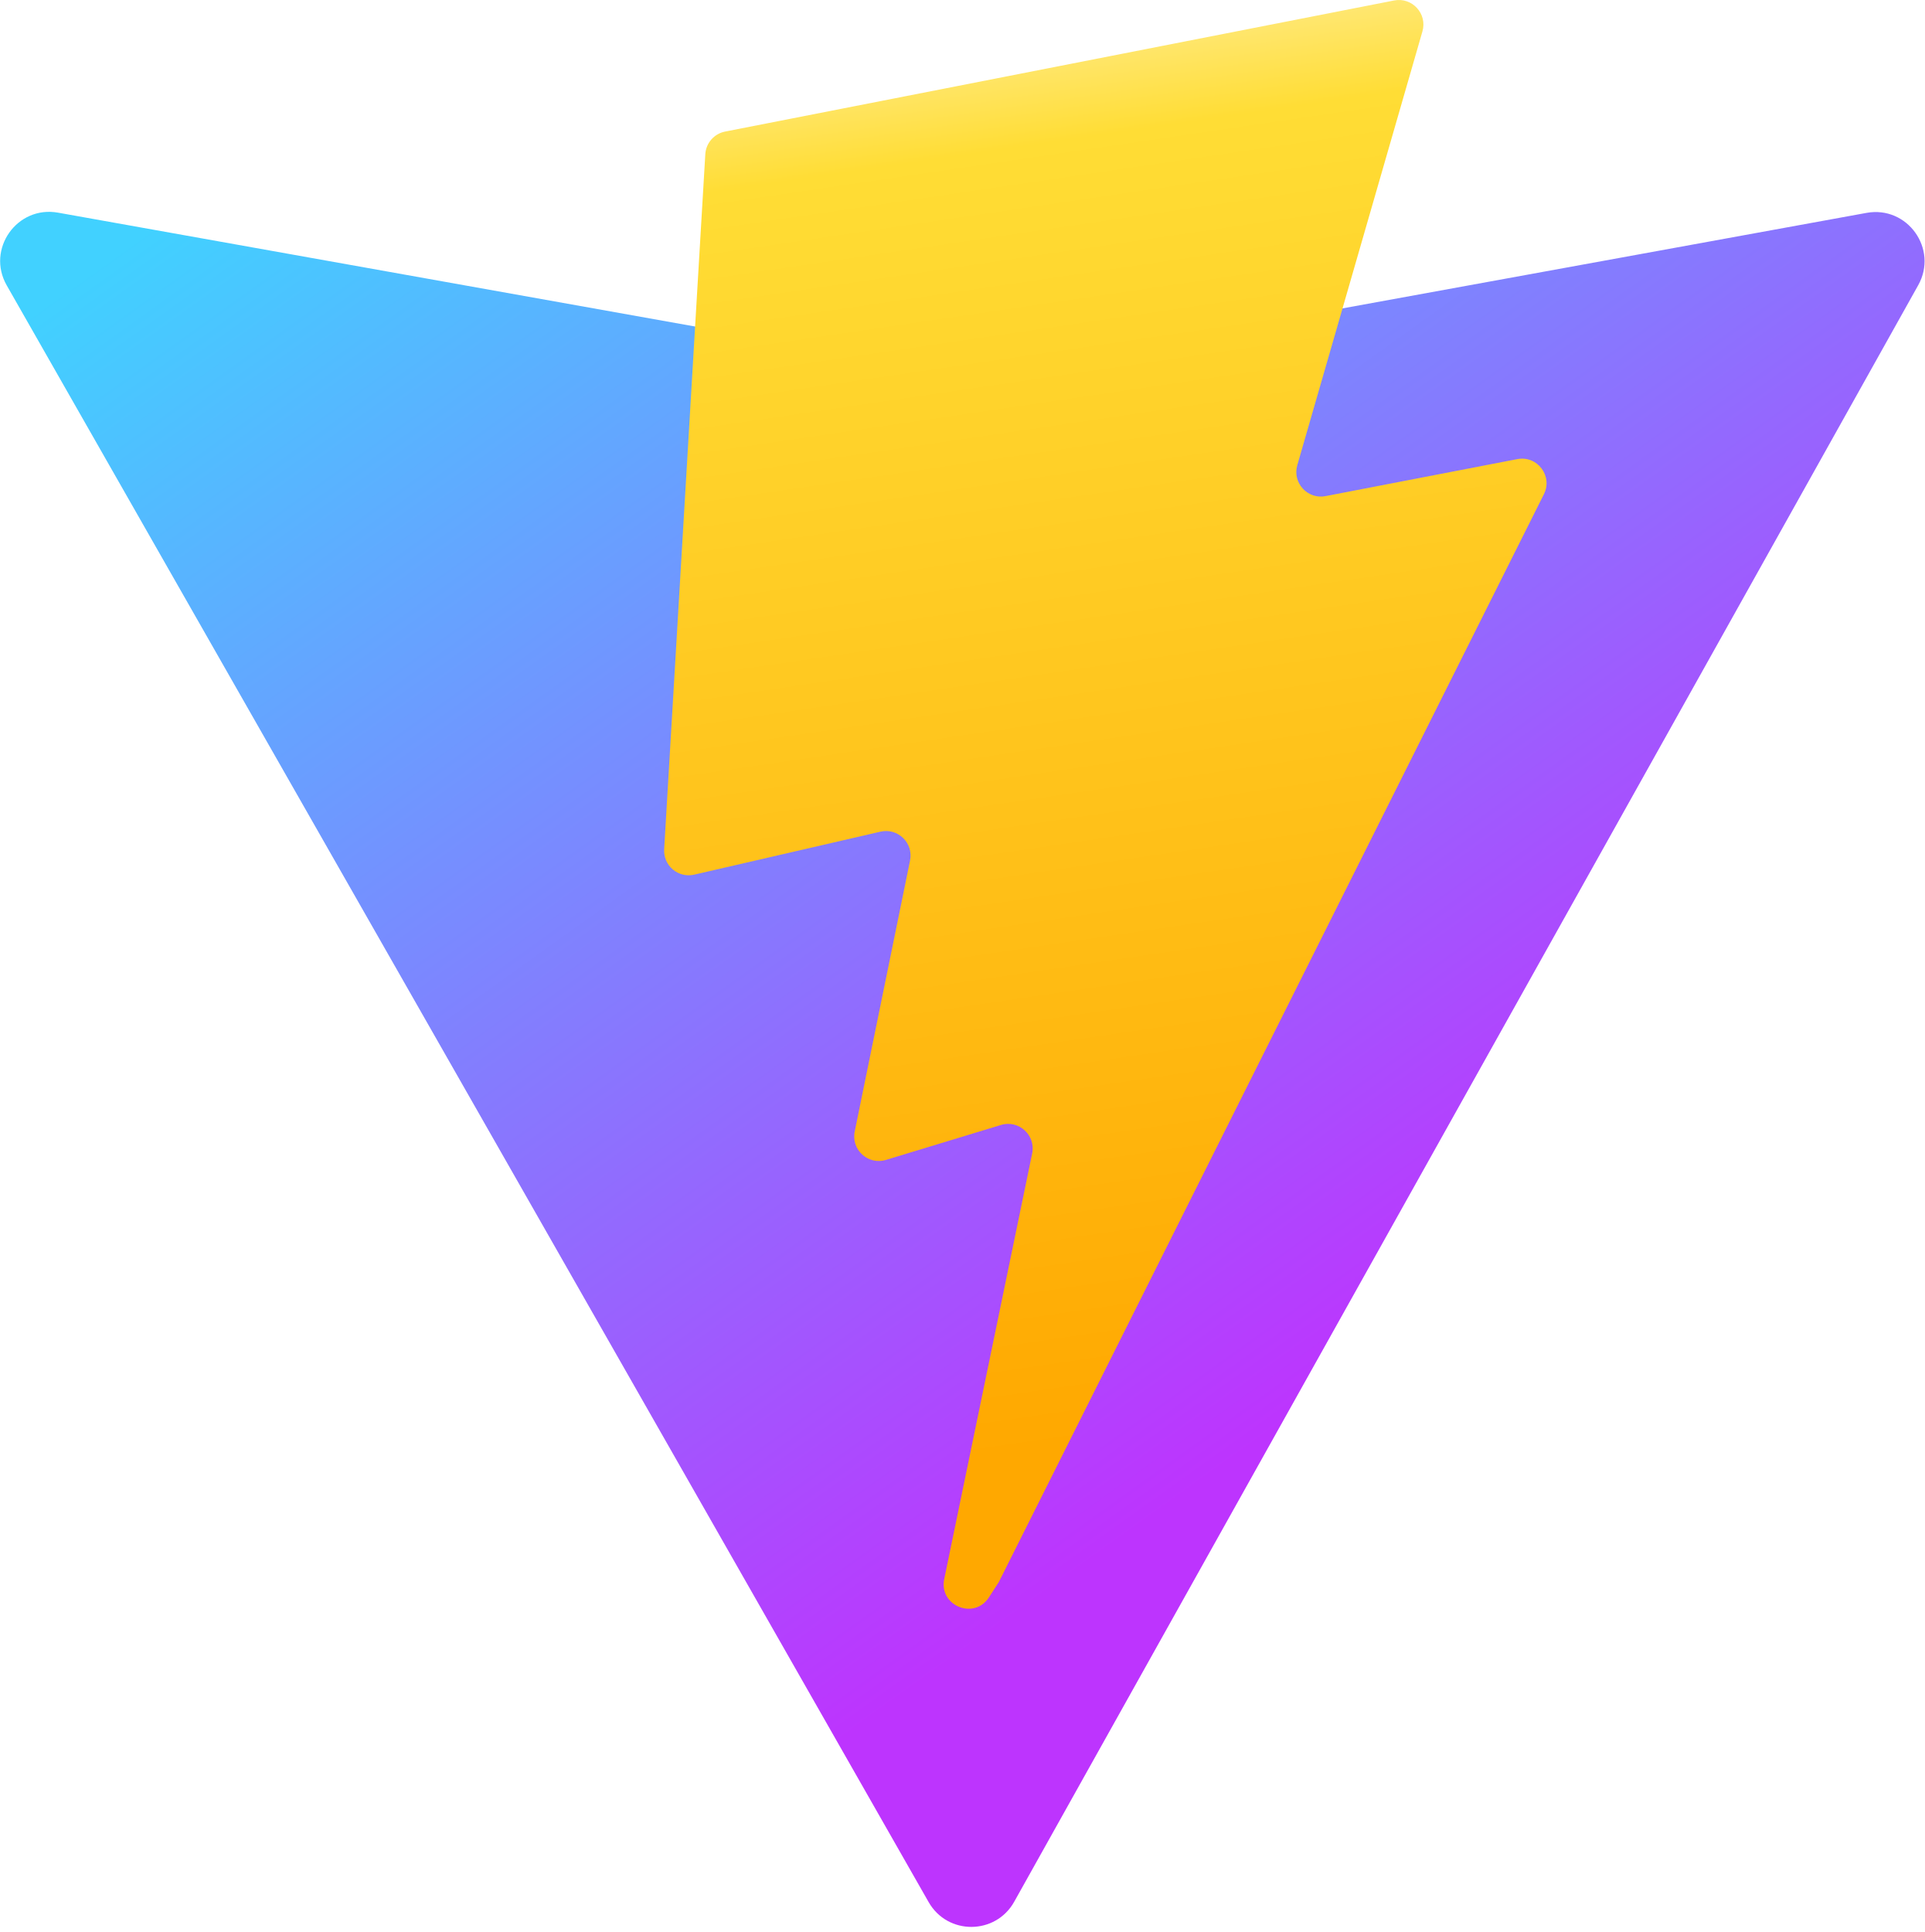
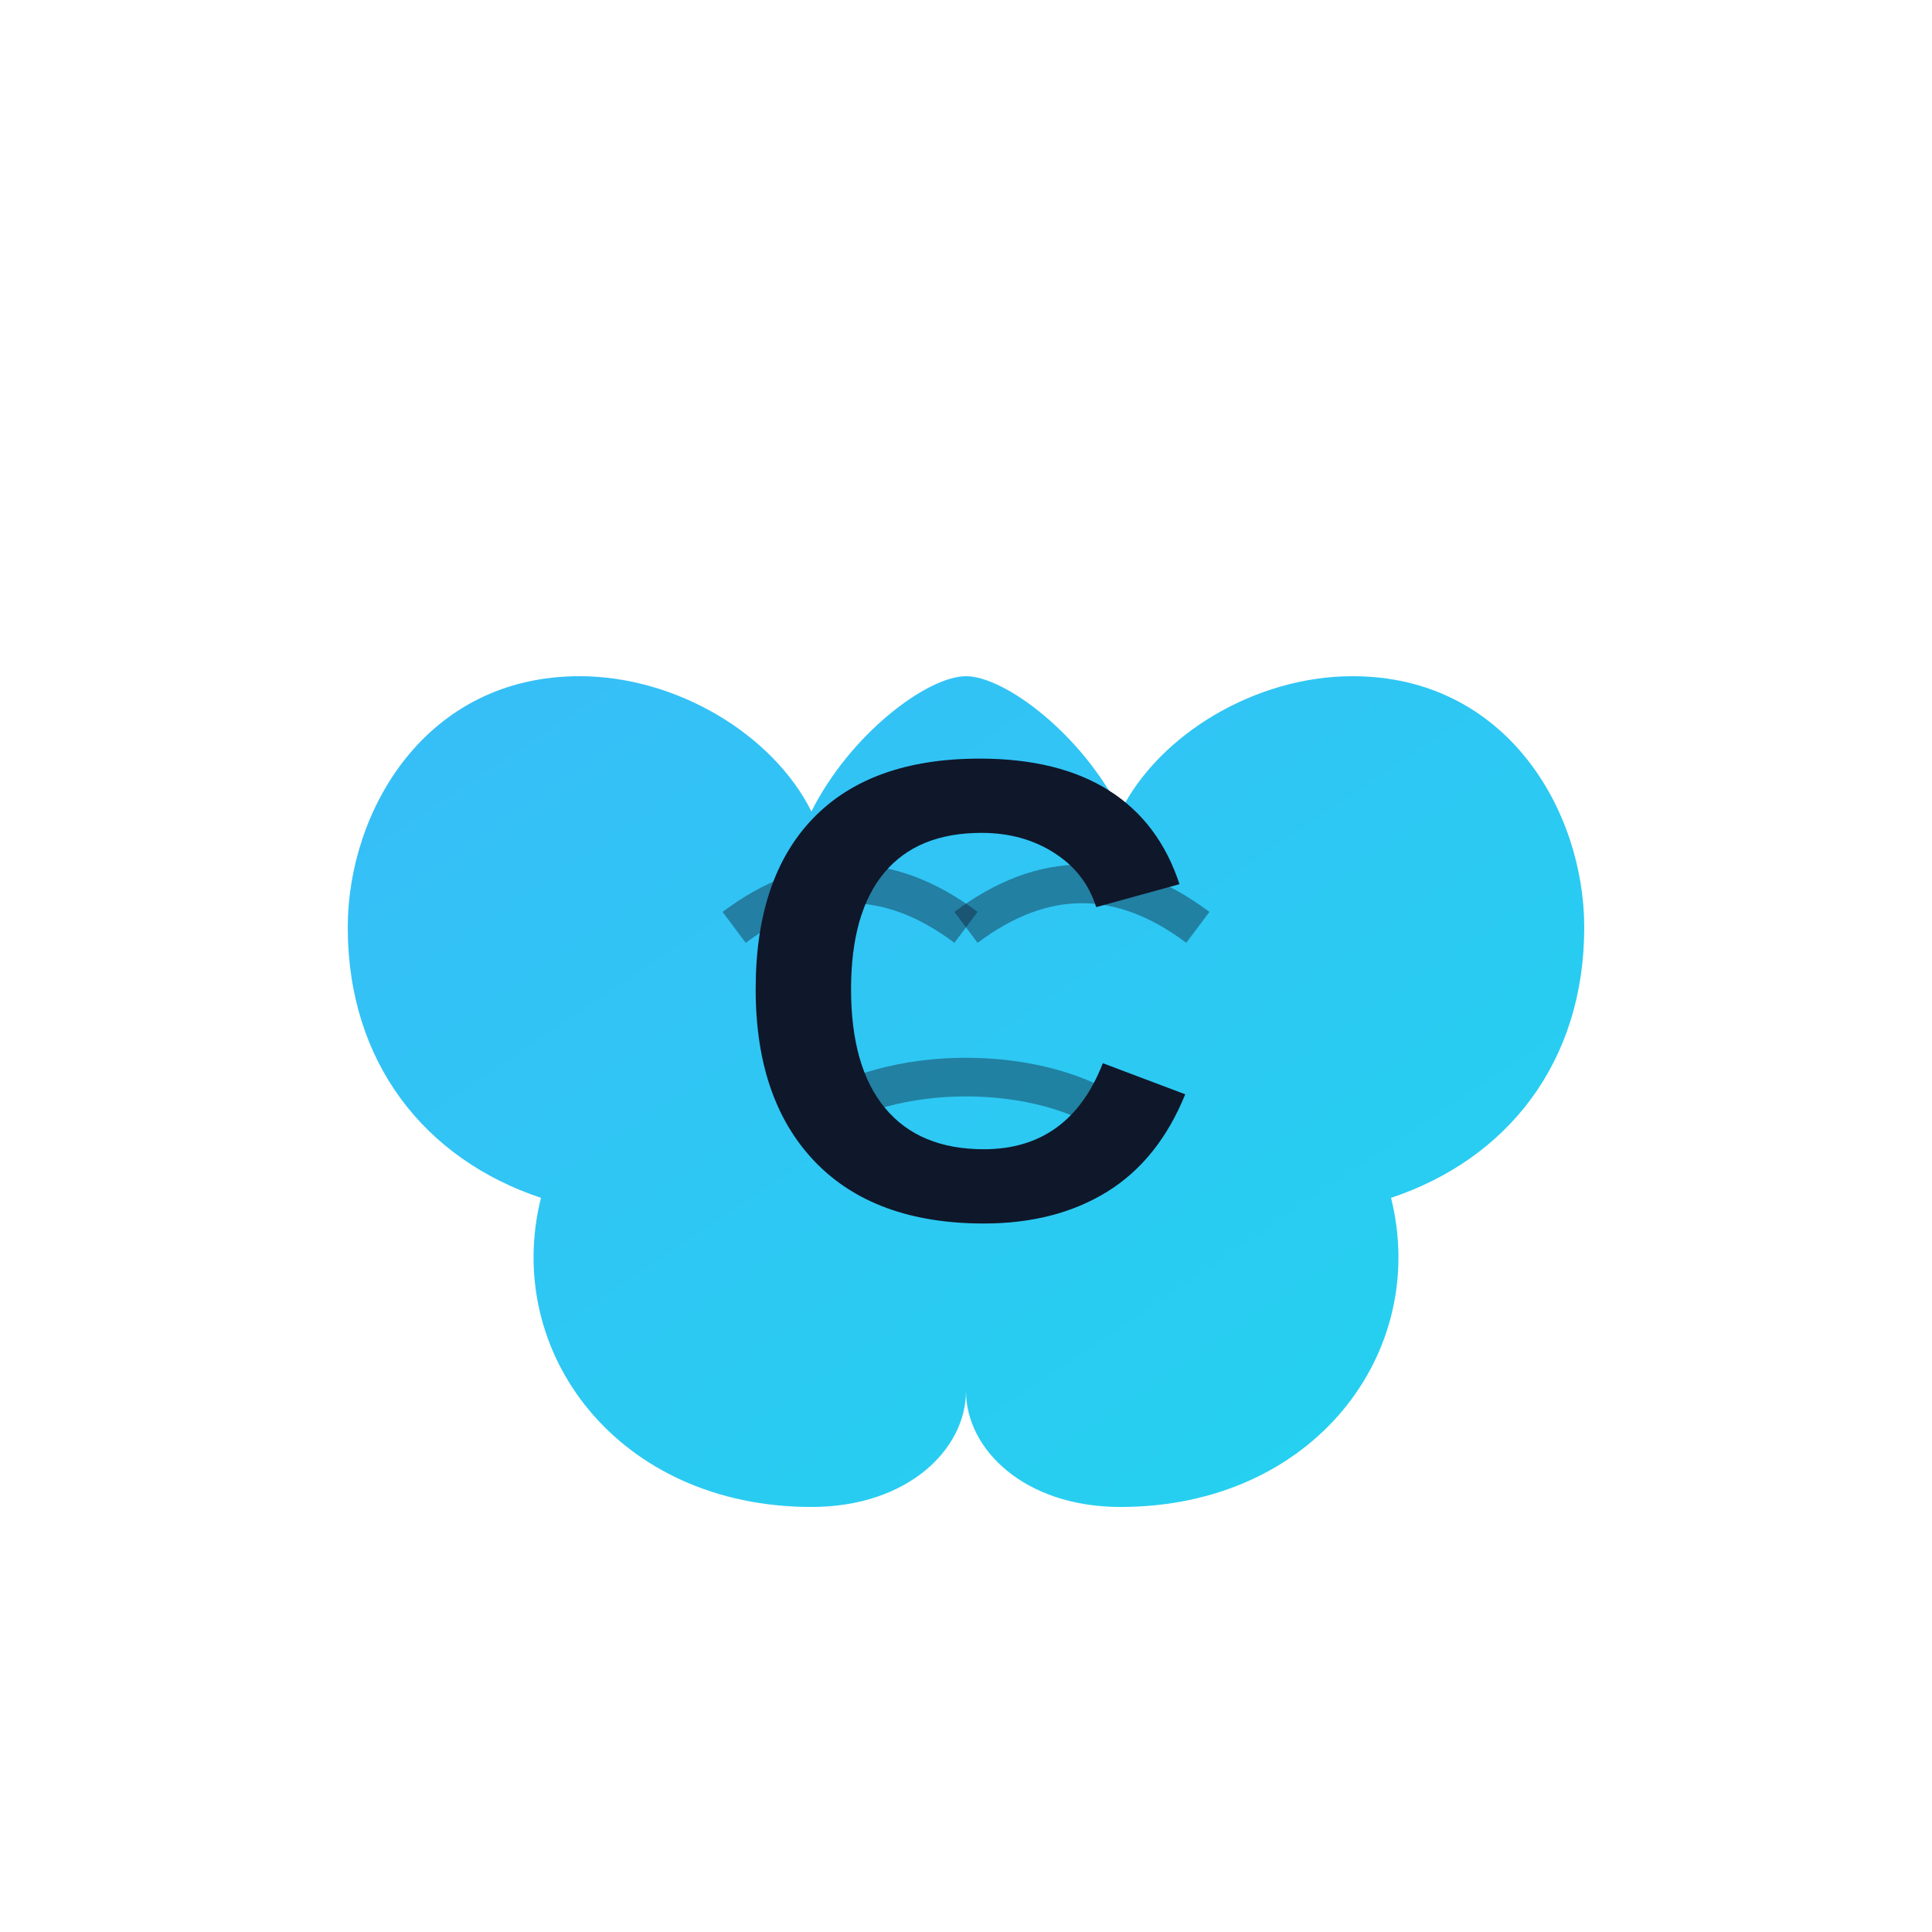
- <svg xmlns="http://www.w3.org/2000/svg" aria-hidden="true" role="img" class="iconify iconify--logos" width="31.88" height="32" preserveAspectRatio="xMidYMid meet" viewBox="0 0 256 257">
+ <svg xmlns="http://www.w3.org/2000/svg" viewBox="0 0 100 100">
  <defs>
-     <linearGradient id="IconifyId1813088fe1fbc01fb466" x1="-.828%" x2="57.636%" y1="7.652%" y2="78.411%">
-       <stop offset="0%" stop-color="#41D1FF" />
-       <stop offset="100%" stop-color="#BD34FE" />
-     </linearGradient>
-     <linearGradient id="IconifyId1813088fe1fbc01fb467" x1="43.376%" x2="50.316%" y1="2.242%" y2="89.03%">
-       <stop offset="0%" stop-color="#FFEA83" />
-       <stop offset="8.333%" stop-color="#FFDD35" />
-       <stop offset="100%" stop-color="#FFA800" />
+     <linearGradient id="brainGrad" x1="0%" y1="0%" x2="100%" y2="100%">
+       <stop offset="0%" stop-color="#38BDF8" />
+       <stop offset="100%" stop-color="#22D3EE" />
    </linearGradient>
  </defs>
-   <path fill="url(#IconifyId1813088fe1fbc01fb466)" d="M255.153 37.938L134.897 252.976c-2.483 4.44-8.862 4.466-11.382.048L.875 37.958c-2.746-4.814 1.371-10.646 6.827-9.67l120.385 21.517a6.537 6.537 0 0 0 2.322-.004l117.867-21.483c5.438-.991 9.574 4.796 6.877 9.62Z" />
-   <path fill="url(#IconifyId1813088fe1fbc01fb467)" d="M185.432.063L96.44 17.501a3.268 3.268 0 0 0-2.634 3.014l-5.474 92.456a3.268 3.268 0 0 0 3.997 3.378l24.777-5.718c2.318-.535 4.413 1.507 3.936 3.838l-7.361 36.047c-.495 2.426 1.782 4.5 4.151 3.78l15.304-4.649c2.372-.72 4.652 1.36 4.15 3.788l-11.698 56.621c-.732 3.542 3.979 5.473 5.943 2.437l1.313-2.028l72.516-144.72c1.215-2.423-.88-5.186-3.54-4.672l-25.505 4.922c-2.396.462-4.435-1.77-3.759-4.114l16.646-57.705c.677-2.35-1.37-4.583-3.769-4.113Z" />
+   <path d="     M30 35     C22 35 18 42 18 48     C18 55 22 60 28 62     C26 70 32 78 42 78     C47 78 50 75 50 72     C50 75 53 78 58 78     C68 78 74 70 72 62     C78 60 82 55 82 48     C82 42 78 35 70 35     C65 35 60 38 58 42     C56 38 52 35 50 35     C48 35 44 38 42 42     C40 38 35 35 30 35     Z" fill="url(#brainGrad)" />
+   <path d="M38 48 C42 45 46 45 50 48" stroke="#0F172A" stroke-width="2" fill="none" opacity="0.4" />
+   <path d="M50 48 C54 45 58 45 62 48" stroke="#0F172A" stroke-width="2" fill="none" opacity="0.4" />
+   <path d="M42 58 C46 55 54 55 58 58" stroke="#0F172A" stroke-width="2" fill="none" opacity="0.4" />
+   <text x="50" y="63" text-anchor="middle" font-size="34" font-family="Arial, Helvetica, sans-serif" font-weight="800" fill="#0F172A">C</text>
</svg>
